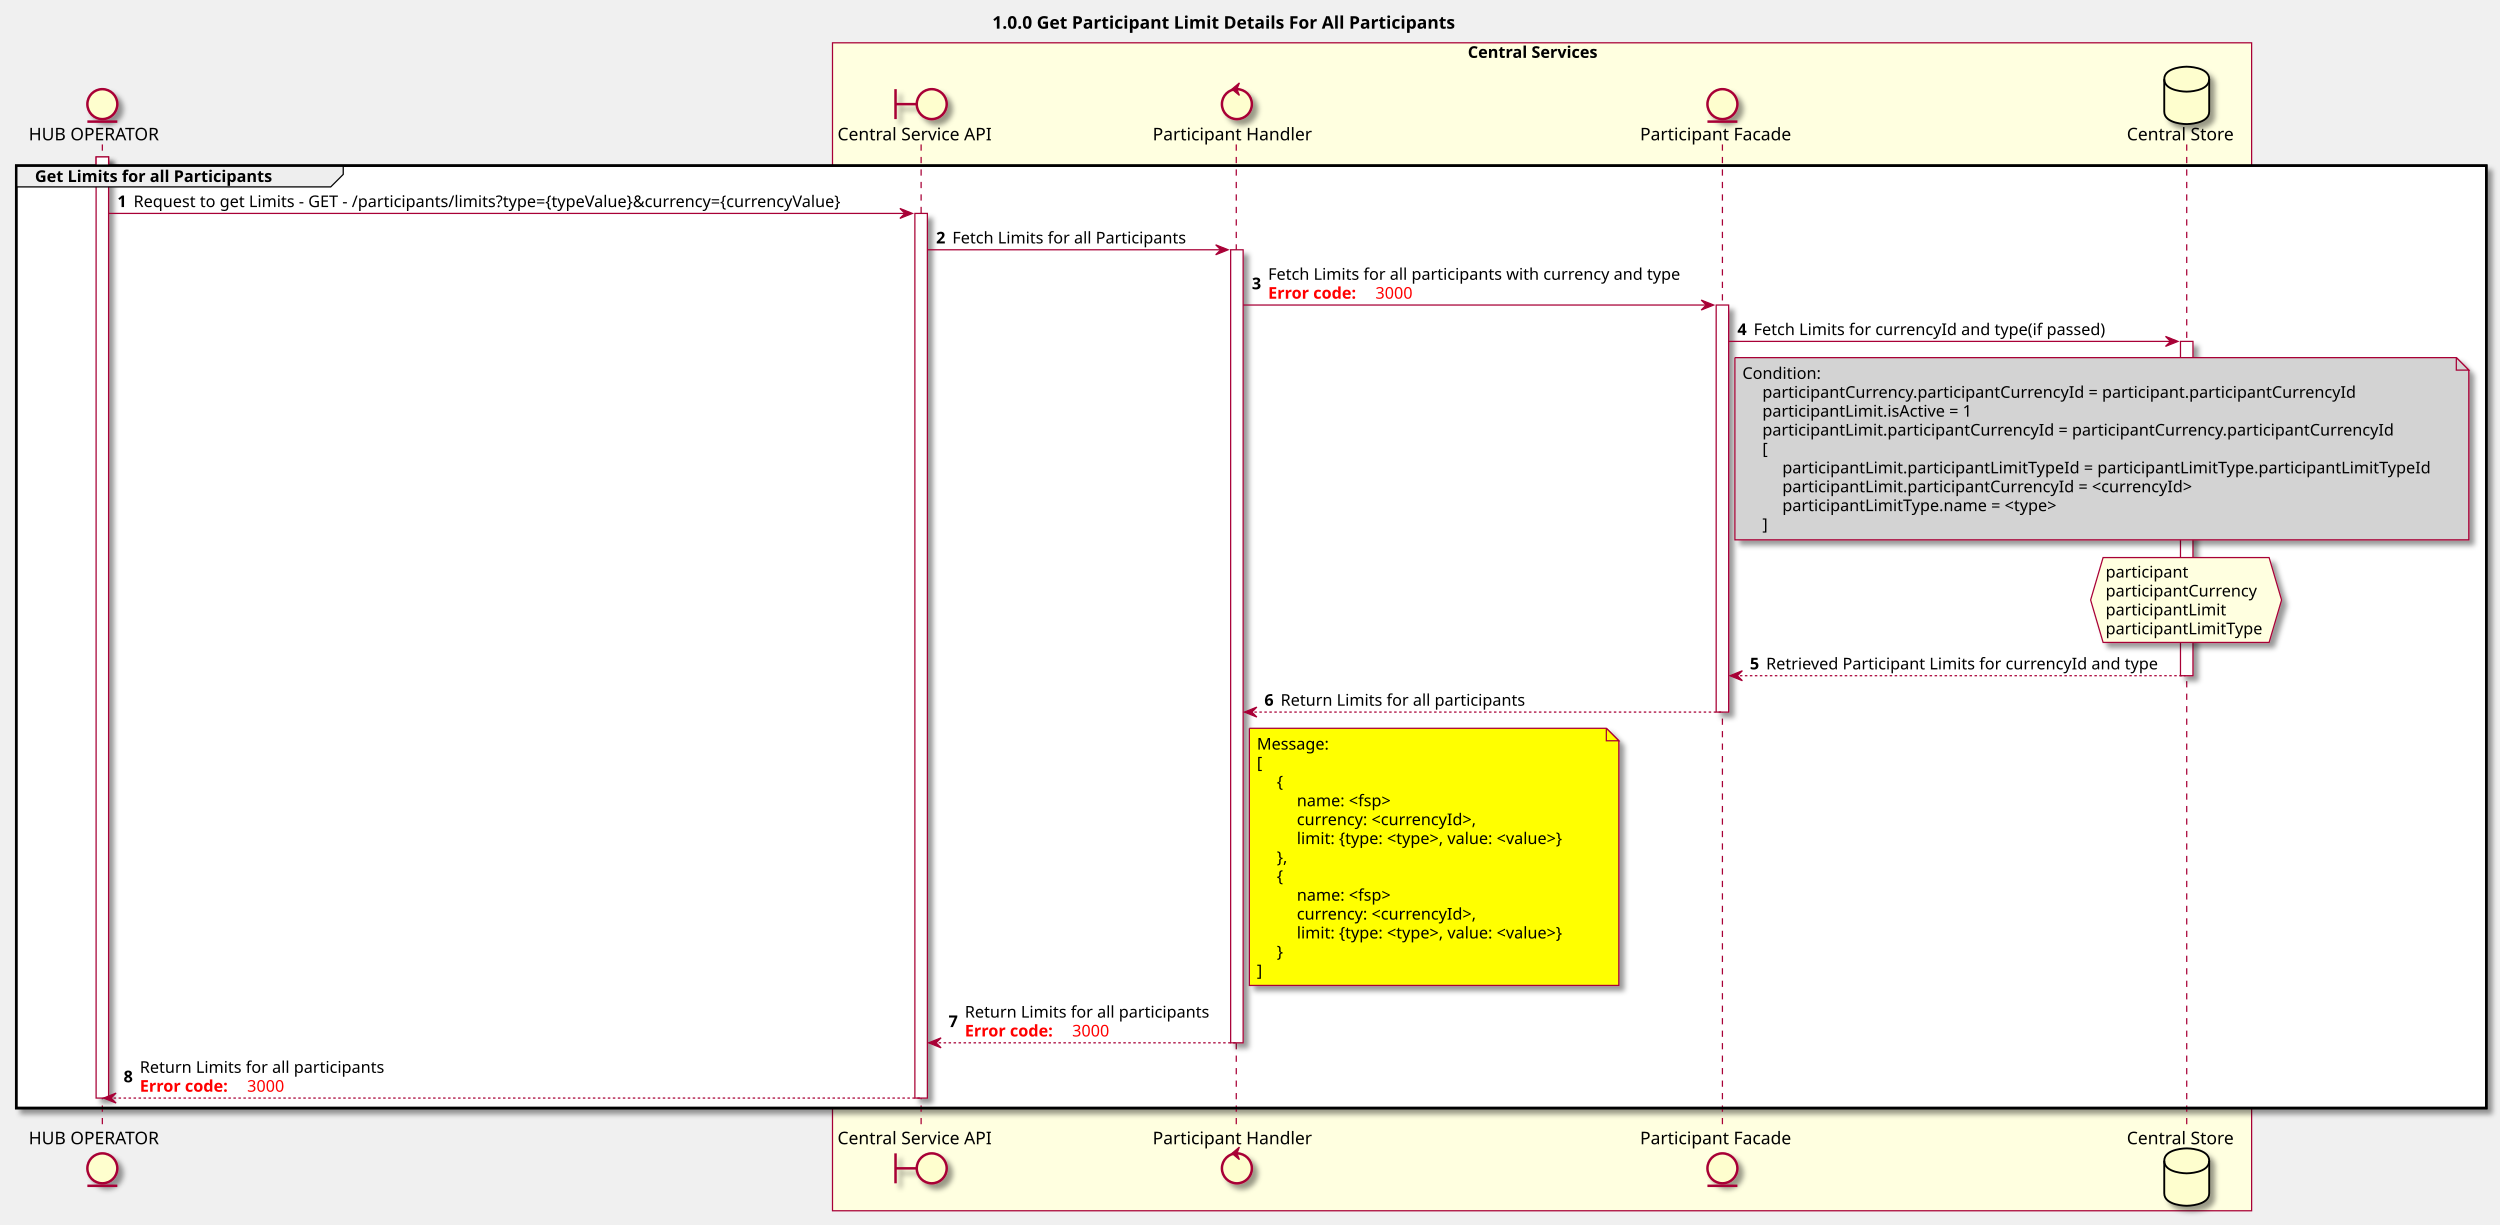
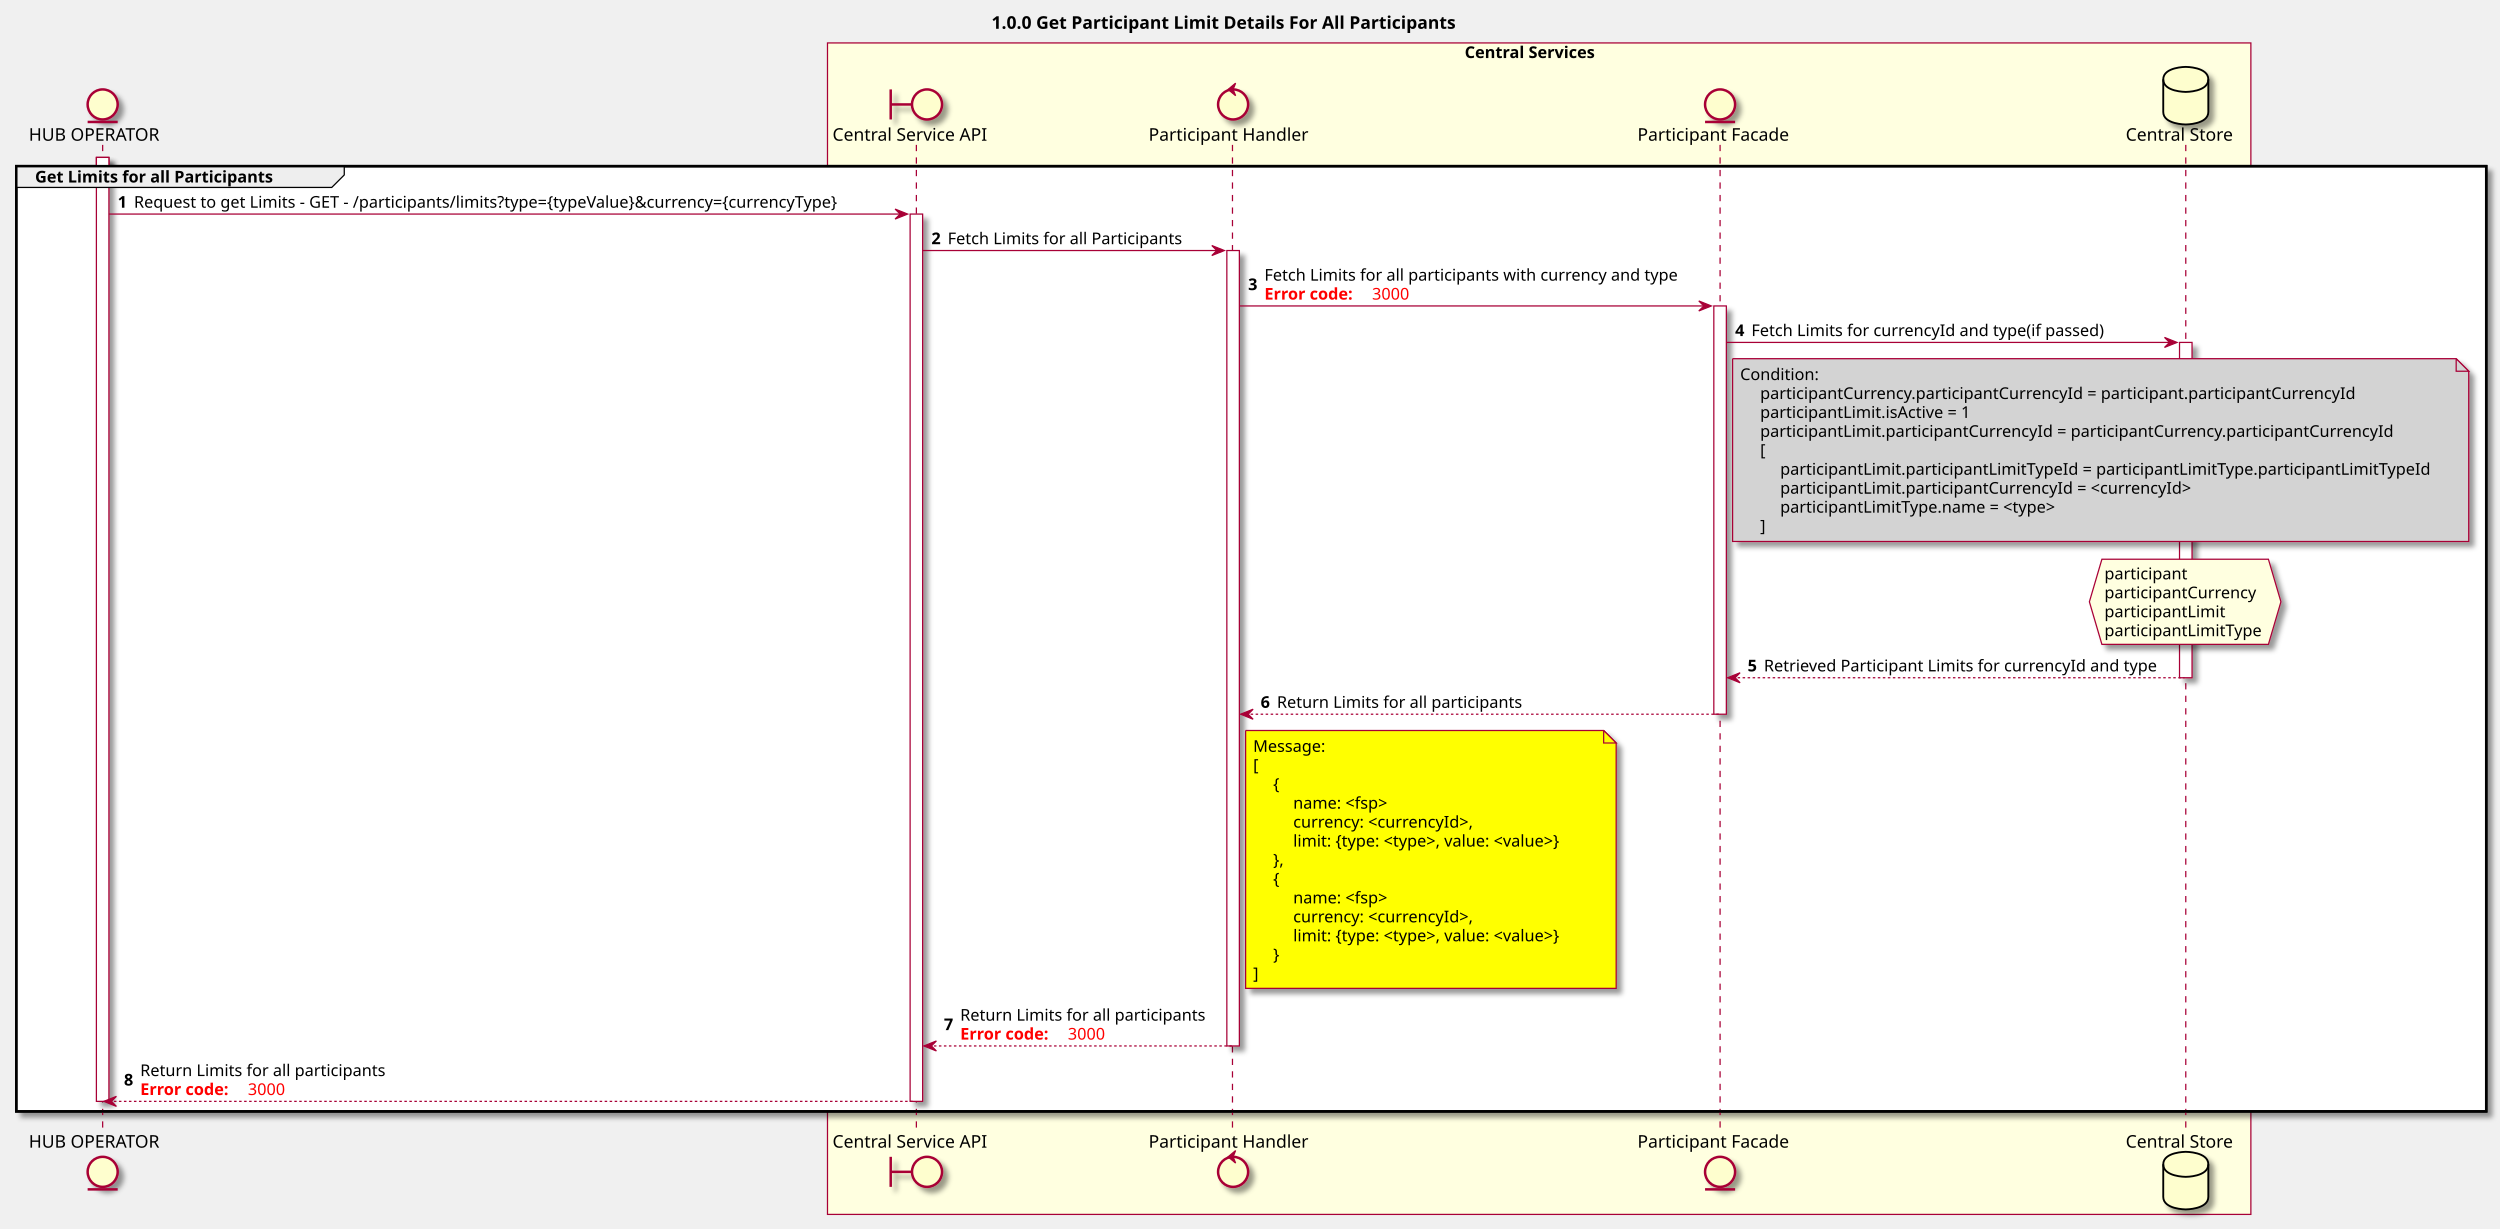
- <svg xmlns="http://www.w3.org/2000/svg" contentScriptType="application/ecmascript" contentStyleType="text/css" height="981px" preserveAspectRatio="none" style="width:2003px;height:981px;" version="1.1" viewBox="0 0 2003 981" width="2003px" zoomAndPan="magnify">
+ <svg xmlns="http://www.w3.org/2000/svg" contentScriptType="application/ecmascript" contentStyleType="text/css" height="981px" preserveAspectRatio="none" style="width:1997px;height:981px;" version="1.1" viewBox="0 0 1997 981" width="1997px" zoomAndPan="magnify">
  <defs>
-     <filter height="300%" id="f1rb1n4b09xz6w" width="300%" x="-1" y="-1">
+     <filter height="300%" id="f79rqmp9hxce5" width="300%" x="-1" y="-1">
      <feGaussianBlur result="blurOut" stdDeviation="2.0" />
      <feColorMatrix in="blurOut" result="blurOut2" type="matrix" values="0 0 0 0 0 0 0 0 0 0 0 0 0 0 0 0 0 0 .4 0" />
      <feOffset dx="4.0" dy="4.0" in="blurOut2" result="blurOut3" />
      <feBlend in="SourceGraphic" in2="blurOut3" mode="normal" />
    </filter>
  </defs>
  <g>
-     <text fill="#000000" font-family="sans-serif" font-size="14" font-weight="bold" lengthAdjust="spacingAndGlyphs" textLength="415" x="795" y="22.995">1.0.0 Get Participant Limit Details For All Participants</text>
-     <rect fill="#FFFFE0" height="935.773" style="stroke: #A80036; stroke-width: 1.0;" width="1137" x="667" y="34.297" />
-     <text fill="#000000" font-family="sans-serif" font-size="13" font-weight="bold" lengthAdjust="spacingAndGlyphs" textLength="119" x="1176" y="46.364">Central Services</text>
-     <rect fill="#FFFFFF" filter="url(#f1rb1n4b09xz6w)" height="754.047" style="stroke: #A80036; stroke-width: 1.0;" width="10" x="77" y="125.727" />
-     <rect fill="#FFFFFF" filter="url(#f1rb1n4b09xz6w)" height="708.781" style="stroke: #A80036; stroke-width: 1.0;" width="10" x="733" y="170.992" />
-     <rect fill="#FFFFFF" filter="url(#f1rb1n4b09xz6w)" height="635.383" style="stroke: #A80036; stroke-width: 1.0;" width="10" x="986" y="200.125" />
-     <rect fill="#FFFFFF" filter="url(#f1rb1n4b09xz6w)" height="326.125" style="stroke: #A80036; stroke-width: 1.0;" width="10" x="1375" y="244.391" />
-     <rect fill="#FFFFFF" filter="url(#f1rb1n4b09xz6w)" height="267.859" style="stroke: #A80036; stroke-width: 1.0;" width="10" x="1747" y="273.523" />
-     <rect fill="#FFFFFF" filter="url(#f1rb1n4b09xz6w)" height="755.047" style="stroke: #000000; stroke-width: 2.0;" width="1979" x="13" y="132.727" />
+     <text fill="#000000" font-family="sans-serif" font-size="14" font-weight="bold" lengthAdjust="spacingAndGlyphs" textLength="415" x="792" y="22.995">1.0.0 Get Participant Limit Details For All Participants</text>
+     <rect fill="#FFFFE0" height="935.773" style="stroke: #A80036; stroke-width: 1.0;" width="1137" x="661" y="34.297" />
+     <text fill="#000000" font-family="sans-serif" font-size="13" font-weight="bold" lengthAdjust="spacingAndGlyphs" textLength="119" x="1170" y="46.364">Central Services</text>
+     <rect fill="#FFFFFF" filter="url(#f79rqmp9hxce5)" height="754.047" style="stroke: #A80036; stroke-width: 1.0;" width="10" x="77" y="125.727" />
+     <rect fill="#FFFFFF" filter="url(#f79rqmp9hxce5)" height="708.781" style="stroke: #A80036; stroke-width: 1.0;" width="10" x="727" y="170.992" />
+     <rect fill="#FFFFFF" filter="url(#f79rqmp9hxce5)" height="635.383" style="stroke: #A80036; stroke-width: 1.0;" width="10" x="980" y="200.125" />
+     <rect fill="#FFFFFF" filter="url(#f79rqmp9hxce5)" height="326.125" style="stroke: #A80036; stroke-width: 1.0;" width="10" x="1369" y="244.391" />
+     <rect fill="#FFFFFF" filter="url(#f79rqmp9hxce5)" height="267.859" style="stroke: #A80036; stroke-width: 1.0;" width="10" x="1741" y="273.523" />
+     <rect fill="#FFFFFF" filter="url(#f79rqmp9hxce5)" height="755.047" style="stroke: #000000; stroke-width: 2.0;" width="1973" x="13" y="132.727" />
    <line style="stroke: #A80036; stroke-width: 1.0; stroke-dasharray: 5.0,5.0;" x1="82" x2="82" y1="115.727" y2="904.773" />
-     <line style="stroke: #A80036; stroke-width: 1.0; stroke-dasharray: 5.0,5.0;" x1="738" x2="738" y1="115.727" y2="904.773" />
-     <line style="stroke: #A80036; stroke-width: 1.0; stroke-dasharray: 5.0,5.0;" x1="990.5" x2="990.5" y1="115.727" y2="904.773" />
-     <line style="stroke: #A80036; stroke-width: 1.0; stroke-dasharray: 5.0,5.0;" x1="1380" x2="1380" y1="115.727" y2="904.773" />
-     <line style="stroke: #A80036; stroke-width: 1.0; stroke-dasharray: 5.0,5.0;" x1="1752" x2="1752" y1="115.727" y2="904.773" />
+     <line style="stroke: #A80036; stroke-width: 1.0; stroke-dasharray: 5.0,5.0;" x1="732" x2="732" y1="115.727" y2="904.773" />
+     <line style="stroke: #A80036; stroke-width: 1.0; stroke-dasharray: 5.0,5.0;" x1="984.5" x2="984.5" y1="115.727" y2="904.773" />
+     <line style="stroke: #A80036; stroke-width: 1.0; stroke-dasharray: 5.0,5.0;" x1="1374" x2="1374" y1="115.727" y2="904.773" />
+     <line style="stroke: #A80036; stroke-width: 1.0; stroke-dasharray: 5.0,5.0;" x1="1746" x2="1746" y1="115.727" y2="904.773" />
    <text fill="#000000" font-family="sans-serif" font-size="14" lengthAdjust="spacingAndGlyphs" textLength="112" x="23" y="112.425">HUB OPERATOR</text>
-     <ellipse cx="82" cy="83.43" fill="#FEFECE" filter="url(#f1rb1n4b09xz6w)" rx="12" ry="12" style="stroke: #A80036; stroke-width: 2.0;" />
+     <ellipse cx="82" cy="83.43" fill="#FEFECE" filter="url(#f79rqmp9hxce5)" rx="12" ry="12" style="stroke: #A80036; stroke-width: 2.0;" />
    <line style="stroke: #A80036; stroke-width: 2.0;" x1="70" x2="94" y1="97.43" y2="97.43" />
    <text fill="#000000" font-family="sans-serif" font-size="14" lengthAdjust="spacingAndGlyphs" textLength="112" x="23" y="916.769">HUB OPERATOR</text>
-     <ellipse cx="82" cy="936.07" fill="#FEFECE" filter="url(#f1rb1n4b09xz6w)" rx="12" ry="12" style="stroke: #A80036; stroke-width: 2.0;" />
+     <ellipse cx="82" cy="936.07" fill="#FEFECE" filter="url(#f79rqmp9hxce5)" rx="12" ry="12" style="stroke: #A80036; stroke-width: 2.0;" />
    <line style="stroke: #A80036; stroke-width: 2.0;" x1="70" x2="94" y1="950.07" y2="950.07" />
-     <text fill="#000000" font-family="sans-serif" font-size="14" lengthAdjust="spacingAndGlyphs" textLength="128" x="671" y="112.425">Central Service API</text>
-     <path d="M717.5,71.43 L717.5,95.43 M717.5,83.43 L734.5,83.43 " fill="none" filter="url(#f1rb1n4b09xz6w)" style="stroke: #A80036; stroke-width: 2.0;" />
-     <ellipse cx="746.5" cy="83.43" fill="#FEFECE" filter="url(#f1rb1n4b09xz6w)" rx="12" ry="12" style="stroke: #A80036; stroke-width: 2.0;" />
-     <text fill="#000000" font-family="sans-serif" font-size="14" lengthAdjust="spacingAndGlyphs" textLength="128" x="671" y="916.769">Central Service API</text>
-     <path d="M717.5,924.07 L717.5,948.07 M717.5,936.07 L734.5,936.07 " fill="none" filter="url(#f1rb1n4b09xz6w)" style="stroke: #A80036; stroke-width: 2.0;" />
-     <ellipse cx="746.5" cy="936.07" fill="#FEFECE" filter="url(#f1rb1n4b09xz6w)" rx="12" ry="12" style="stroke: #A80036; stroke-width: 2.0;" />
-     <text fill="#000000" font-family="sans-serif" font-size="14" lengthAdjust="spacingAndGlyphs" textLength="129" x="923.5" y="112.425">Participant Handler</text>
-     <ellipse cx="991" cy="83.43" fill="#FEFECE" filter="url(#f1rb1n4b09xz6w)" rx="12" ry="12" style="stroke: #A80036; stroke-width: 2.0;" />
-     <polygon fill="#A80036" points="987,71.43,993,66.43,991,71.43,993,76.43,987,71.43" style="stroke: #A80036; stroke-width: 1.0;" />
-     <text fill="#000000" font-family="sans-serif" font-size="14" lengthAdjust="spacingAndGlyphs" textLength="129" x="923.5" y="916.769">Participant Handler</text>
-     <ellipse cx="991" cy="936.07" fill="#FEFECE" filter="url(#f1rb1n4b09xz6w)" rx="12" ry="12" style="stroke: #A80036; stroke-width: 2.0;" />
-     <polygon fill="#A80036" points="987,924.07,993,919.07,991,924.07,993,929.07,987,924.07" style="stroke: #A80036; stroke-width: 1.0;" />
-     <text fill="#000000" font-family="sans-serif" font-size="14" lengthAdjust="spacingAndGlyphs" textLength="126" x="1314" y="112.425">Participant Facade</text>
-     <ellipse cx="1380" cy="83.43" fill="#FEFECE" filter="url(#f1rb1n4b09xz6w)" rx="12" ry="12" style="stroke: #A80036; stroke-width: 2.0;" />
-     <line style="stroke: #A80036; stroke-width: 2.0;" x1="1368" x2="1392" y1="97.43" y2="97.43" />
-     <text fill="#000000" font-family="sans-serif" font-size="14" lengthAdjust="spacingAndGlyphs" textLength="126" x="1314" y="916.769">Participant Facade</text>
-     <ellipse cx="1380" cy="936.07" fill="#FEFECE" filter="url(#f1rb1n4b09xz6w)" rx="12" ry="12" style="stroke: #A80036; stroke-width: 2.0;" />
-     <line style="stroke: #A80036; stroke-width: 2.0;" x1="1368" x2="1392" y1="950.07" y2="950.07" />
-     <text fill="#000000" font-family="sans-serif" font-size="14" lengthAdjust="spacingAndGlyphs" textLength="90" x="1704" y="112.425">Central Store</text>
-     <path d="M1734,63.43 C1734,53.43 1752,53.43 1752,53.43 C1752,53.43 1770,53.43 1770,63.43 L1770,89.43 C1770,99.43 1752,99.43 1752,99.43 C1752,99.43 1734,99.43 1734,89.43 L1734,63.43 " fill="#FEFECE" filter="url(#f1rb1n4b09xz6w)" style="stroke: #000000; stroke-width: 1.5;" />
-     <path d="M1734,63.43 C1734,73.43 1752,73.43 1752,73.43 C1752,73.43 1770,73.43 1770,63.43 " fill="none" style="stroke: #000000; stroke-width: 1.5;" />
-     <text fill="#000000" font-family="sans-serif" font-size="14" lengthAdjust="spacingAndGlyphs" textLength="90" x="1704" y="916.769">Central Store</text>
-     <path d="M1734,930.07 C1734,920.07 1752,920.07 1752,920.07 C1752,920.07 1770,920.07 1770,930.07 L1770,956.07 C1770,966.07 1752,966.07 1752,966.07 C1752,966.07 1734,966.07 1734,956.07 L1734,930.07 " fill="#FEFECE" filter="url(#f1rb1n4b09xz6w)" style="stroke: #000000; stroke-width: 1.5;" />
-     <path d="M1734,930.07 C1734,940.07 1752,940.07 1752,940.07 C1752,940.07 1770,940.07 1770,930.07 " fill="none" style="stroke: #000000; stroke-width: 1.5;" />
-     <rect fill="#FFFFFF" filter="url(#f1rb1n4b09xz6w)" height="754.047" style="stroke: #A80036; stroke-width: 1.0;" width="10" x="77" y="125.727" />
-     <rect fill="#FFFFFF" filter="url(#f1rb1n4b09xz6w)" height="708.781" style="stroke: #A80036; stroke-width: 1.0;" width="10" x="733" y="170.992" />
-     <rect fill="#FFFFFF" filter="url(#f1rb1n4b09xz6w)" height="635.383" style="stroke: #A80036; stroke-width: 1.0;" width="10" x="986" y="200.125" />
-     <rect fill="#FFFFFF" filter="url(#f1rb1n4b09xz6w)" height="326.125" style="stroke: #A80036; stroke-width: 1.0;" width="10" x="1375" y="244.391" />
-     <rect fill="#FFFFFF" filter="url(#f1rb1n4b09xz6w)" height="267.859" style="stroke: #A80036; stroke-width: 1.0;" width="10" x="1747" y="273.523" />
+     <text fill="#000000" font-family="sans-serif" font-size="14" lengthAdjust="spacingAndGlyphs" textLength="128" x="665" y="112.425">Central Service API</text>
+     <path d="M711.5,71.43 L711.5,95.43 M711.5,83.43 L728.5,83.43 " fill="none" filter="url(#f79rqmp9hxce5)" style="stroke: #A80036; stroke-width: 2.0;" />
+     <ellipse cx="740.5" cy="83.43" fill="#FEFECE" filter="url(#f79rqmp9hxce5)" rx="12" ry="12" style="stroke: #A80036; stroke-width: 2.0;" />
+     <text fill="#000000" font-family="sans-serif" font-size="14" lengthAdjust="spacingAndGlyphs" textLength="128" x="665" y="916.769">Central Service API</text>
+     <path d="M711.5,924.07 L711.5,948.07 M711.5,936.07 L728.5,936.07 " fill="none" filter="url(#f79rqmp9hxce5)" style="stroke: #A80036; stroke-width: 2.0;" />
+     <ellipse cx="740.5" cy="936.07" fill="#FEFECE" filter="url(#f79rqmp9hxce5)" rx="12" ry="12" style="stroke: #A80036; stroke-width: 2.0;" />
+     <text fill="#000000" font-family="sans-serif" font-size="14" lengthAdjust="spacingAndGlyphs" textLength="129" x="917.5" y="112.425">Participant Handler</text>
+     <ellipse cx="985" cy="83.43" fill="#FEFECE" filter="url(#f79rqmp9hxce5)" rx="12" ry="12" style="stroke: #A80036; stroke-width: 2.0;" />
+     <polygon fill="#A80036" points="981,71.43,987,66.43,985,71.43,987,76.43,981,71.43" style="stroke: #A80036; stroke-width: 1.0;" />
+     <text fill="#000000" font-family="sans-serif" font-size="14" lengthAdjust="spacingAndGlyphs" textLength="129" x="917.5" y="916.769">Participant Handler</text>
+     <ellipse cx="985" cy="936.07" fill="#FEFECE" filter="url(#f79rqmp9hxce5)" rx="12" ry="12" style="stroke: #A80036; stroke-width: 2.0;" />
+     <polygon fill="#A80036" points="981,924.07,987,919.07,985,924.07,987,929.07,981,924.07" style="stroke: #A80036; stroke-width: 1.0;" />
+     <text fill="#000000" font-family="sans-serif" font-size="14" lengthAdjust="spacingAndGlyphs" textLength="126" x="1308" y="112.425">Participant Facade</text>
+     <ellipse cx="1374" cy="83.43" fill="#FEFECE" filter="url(#f79rqmp9hxce5)" rx="12" ry="12" style="stroke: #A80036; stroke-width: 2.0;" />
+     <line style="stroke: #A80036; stroke-width: 2.0;" x1="1362" x2="1386" y1="97.43" y2="97.43" />
+     <text fill="#000000" font-family="sans-serif" font-size="14" lengthAdjust="spacingAndGlyphs" textLength="126" x="1308" y="916.769">Participant Facade</text>
+     <ellipse cx="1374" cy="936.07" fill="#FEFECE" filter="url(#f79rqmp9hxce5)" rx="12" ry="12" style="stroke: #A80036; stroke-width: 2.0;" />
+     <line style="stroke: #A80036; stroke-width: 2.0;" x1="1362" x2="1386" y1="950.07" y2="950.07" />
+     <text fill="#000000" font-family="sans-serif" font-size="14" lengthAdjust="spacingAndGlyphs" textLength="90" x="1698" y="112.425">Central Store</text>
+     <path d="M1728,63.43 C1728,53.43 1746,53.43 1746,53.43 C1746,53.43 1764,53.43 1764,63.43 L1764,89.43 C1764,99.43 1746,99.43 1746,99.43 C1746,99.43 1728,99.43 1728,89.43 L1728,63.43 " fill="#FEFECE" filter="url(#f79rqmp9hxce5)" style="stroke: #000000; stroke-width: 1.5;" />
+     <path d="M1728,63.43 C1728,73.43 1746,73.43 1746,73.43 C1746,73.43 1764,73.43 1764,63.43 " fill="none" style="stroke: #000000; stroke-width: 1.5;" />
+     <text fill="#000000" font-family="sans-serif" font-size="14" lengthAdjust="spacingAndGlyphs" textLength="90" x="1698" y="916.769">Central Store</text>
+     <path d="M1728,930.07 C1728,920.07 1746,920.07 1746,920.07 C1746,920.07 1764,920.07 1764,930.07 L1764,956.07 C1764,966.07 1746,966.07 1746,966.07 C1746,966.07 1728,966.07 1728,956.07 L1728,930.07 " fill="#FEFECE" filter="url(#f79rqmp9hxce5)" style="stroke: #000000; stroke-width: 1.5;" />
+     <path d="M1728,930.07 C1728,940.07 1746,940.07 1746,940.07 C1746,940.07 1764,940.07 1764,930.07 " fill="none" style="stroke: #000000; stroke-width: 1.5;" />
+     <rect fill="#FFFFFF" filter="url(#f79rqmp9hxce5)" height="754.047" style="stroke: #A80036; stroke-width: 1.0;" width="10" x="77" y="125.727" />
+     <rect fill="#FFFFFF" filter="url(#f79rqmp9hxce5)" height="708.781" style="stroke: #A80036; stroke-width: 1.0;" width="10" x="727" y="170.992" />
+     <rect fill="#FFFFFF" filter="url(#f79rqmp9hxce5)" height="635.383" style="stroke: #A80036; stroke-width: 1.0;" width="10" x="980" y="200.125" />
+     <rect fill="#FFFFFF" filter="url(#f79rqmp9hxce5)" height="326.125" style="stroke: #A80036; stroke-width: 1.0;" width="10" x="1369" y="244.391" />
+     <rect fill="#FFFFFF" filter="url(#f79rqmp9hxce5)" height="267.859" style="stroke: #A80036; stroke-width: 1.0;" width="10" x="1741" y="273.523" />
    <path d="M13,132.727 L275,132.727 L275,139.727 L265,149.727 L13,149.727 L13,132.727 " fill="#EEEEEE" style="stroke: #000000; stroke-width: 1.0;" />
-     <rect fill="none" height="755.047" style="stroke: #000000; stroke-width: 2.0;" width="1979" x="13" y="132.727" />
+     <rect fill="none" height="755.047" style="stroke: #000000; stroke-width: 2.0;" width="1973" x="13" y="132.727" />
    <text fill="#000000" font-family="sans-serif" font-size="13" font-weight="bold" lengthAdjust="spacingAndGlyphs" textLength="217" x="28" y="145.793">Get Limits for all Participants</text>
-     <polygon fill="#A80036" points="721,166.992,731,170.992,721,174.992,725,170.992" style="stroke: #A80036; stroke-width: 1.0;" />
-     <line style="stroke: #A80036; stroke-width: 1.0;" x1="87" x2="727" y1="170.992" y2="170.992" />
+     <polygon fill="#A80036" points="715,166.992,725,170.992,715,174.992,719,170.992" style="stroke: #A80036; stroke-width: 1.0;" />
+     <line style="stroke: #A80036; stroke-width: 1.0;" x1="87" x2="721" y1="170.992" y2="170.992" />
    <text fill="#000000" font-family="sans-serif" font-size="13" font-weight="bold" lengthAdjust="spacingAndGlyphs" textLength="9" x="94" y="165.926">1</text>
-     <text fill="#000000" font-family="sans-serif" font-size="13" lengthAdjust="spacingAndGlyphs" textLength="614" x="107" y="165.926">Request to get Limits - GET - /participants/limits?type={typeValue}&amp;currency={currencyValue}</text>
-     <polygon fill="#A80036" points="974,196.125,984,200.125,974,204.125,978,200.125" style="stroke: #A80036; stroke-width: 1.0;" />
-     <line style="stroke: #A80036; stroke-width: 1.0;" x1="743" x2="980" y1="200.125" y2="200.125" />
-     <text fill="#000000" font-family="sans-serif" font-size="13" font-weight="bold" lengthAdjust="spacingAndGlyphs" textLength="9" x="750" y="195.059">2</text>
-     <text fill="#000000" font-family="sans-serif" font-size="13" lengthAdjust="spacingAndGlyphs" textLength="195" x="763" y="195.059">Fetch Limits for all Participants</text>
-     <polygon fill="#A80036" points="1363,240.391,1373,244.391,1363,248.391,1367,244.391" style="stroke: #A80036; stroke-width: 1.0;" />
-     <line style="stroke: #A80036; stroke-width: 1.0;" x1="996" x2="1369" y1="244.391" y2="244.391" />
-     <text fill="#000000" font-family="sans-serif" font-size="13" font-weight="bold" lengthAdjust="spacingAndGlyphs" textLength="9" x="1003" y="231.758">3</text>
-     <text fill="#000000" font-family="sans-serif" font-size="13" lengthAdjust="spacingAndGlyphs" textLength="343" x="1016" y="224.192">Fetch Limits for all participants with currency and type</text>
-     <text fill="#FF0000" font-family="sans-serif" font-size="13" font-weight="bold" lengthAdjust="spacingAndGlyphs" textLength="82" x="1016" y="239.325">Error code:</text>
-     <text fill="#FF0000" font-family="sans-serif" font-size="13" lengthAdjust="spacingAndGlyphs" textLength="32" x="1102" y="239.325">3000</text>
-     <polygon fill="#A80036" points="1735,269.523,1745,273.523,1735,277.523,1739,273.523" style="stroke: #A80036; stroke-width: 1.0;" />
-     <line style="stroke: #A80036; stroke-width: 1.0;" x1="1385" x2="1741" y1="273.523" y2="273.523" />
-     <text fill="#000000" font-family="sans-serif" font-size="13" font-weight="bold" lengthAdjust="spacingAndGlyphs" textLength="9" x="1392" y="268.457">4</text>
-     <text fill="#000000" font-family="sans-serif" font-size="13" lengthAdjust="spacingAndGlyphs" textLength="299" x="1405" y="268.457">Fetch Limits  for currencyId and type(if passed)</text>
-     <path d="M1390,286.523 L1390,432.523 L1978,432.523 L1978,296.523 L1968,286.523 L1390,286.523 " fill="#D3D3D3" filter="url(#f1rb1n4b09xz6w)" style="stroke: #A80036; stroke-width: 1.0;" />
-     <path d="M1968,286.523 L1968,296.523 L1978,296.523 L1968,286.523 " fill="#D3D3D3" style="stroke: #A80036; stroke-width: 1.0;" />
-     <text fill="#000000" font-family="sans-serif" font-size="13" lengthAdjust="spacingAndGlyphs" textLength="64" x="1396" y="303.59">Condition:</text>
-     <text fill="#000000" font-family="sans-serif" font-size="13" lengthAdjust="spacingAndGlyphs" textLength="492" x="1412" y="318.723">participantCurrency.participantCurrencyId = participant.participantCurrencyId</text>
-     <text fill="#000000" font-family="sans-serif" font-size="13" lengthAdjust="spacingAndGlyphs" textLength="179" x="1412" y="333.856">participantLimit.isActive = 1</text>
-     <text fill="#000000" font-family="sans-serif" font-size="13" lengthAdjust="spacingAndGlyphs" textLength="523" x="1412" y="348.989">participantLimit.participantCurrencyId = participantCurrency.participantCurrencyId</text>
-     <text fill="#000000" font-family="sans-serif" font-size="13" lengthAdjust="spacingAndGlyphs" textLength="5" x="1412" y="364.122">[</text>
-     <text fill="#000000" font-family="sans-serif" font-size="13" lengthAdjust="spacingAndGlyphs" textLength="535" x="1428" y="379.254">participantLimit.participantLimitTypeId = participantLimitType.participantLimitTypeId</text>
-     <text fill="#000000" font-family="sans-serif" font-size="13" lengthAdjust="spacingAndGlyphs" textLength="346" x="1428" y="394.387">participantLimit.participantCurrencyId = &lt;currencyId&gt;</text>
-     <text fill="#000000" font-family="sans-serif" font-size="13" lengthAdjust="spacingAndGlyphs" textLength="239" x="1428" y="409.52">participantLimitType.name = &lt;type&gt;</text>
-     <text fill="#000000" font-family="sans-serif" font-size="13" lengthAdjust="spacingAndGlyphs" textLength="5" x="1412" y="424.653">]</text>
-     <polygon fill="#FFFFE0" filter="url(#f1rb1n4b09xz6w)" points="1685,446.719,1818,446.719,1828,480.719,1818,514.719,1685,514.719,1675,480.719,1685,446.719" style="stroke: #A80036; stroke-width: 1.0;" />
-     <text fill="#000000" font-family="sans-serif" font-size="13" lengthAdjust="spacingAndGlyphs" textLength="68" x="1687" y="462.786">participant</text>
-     <text fill="#000000" font-family="sans-serif" font-size="13" lengthAdjust="spacingAndGlyphs" textLength="125" x="1687" y="477.918">participantCurrency</text>
-     <text fill="#000000" font-family="sans-serif" font-size="13" lengthAdjust="spacingAndGlyphs" textLength="99" x="1687" y="493.051">participantLimit</text>
-     <text fill="#000000" font-family="sans-serif" font-size="13" lengthAdjust="spacingAndGlyphs" textLength="129" x="1687" y="508.184">participantLimitType</text>
-     <polygon fill="#A80036" points="1396,537.383,1386,541.383,1396,545.383,1392,541.383" style="stroke: #A80036; stroke-width: 1.0;" />
-     <line style="stroke: #A80036; stroke-width: 1.0; stroke-dasharray: 2.0,2.0;" x1="1390" x2="1751" y1="541.383" y2="541.383" />
-     <text fill="#000000" font-family="sans-serif" font-size="13" font-weight="bold" lengthAdjust="spacingAndGlyphs" textLength="9" x="1402" y="536.317">5</text>
-     <text fill="#000000" font-family="sans-serif" font-size="13" lengthAdjust="spacingAndGlyphs" textLength="325" x="1415" y="536.317">Retrieved Participant Limits for currencyId and type</text>
-     <polygon fill="#A80036" points="1007,566.516,997,570.516,1007,574.516,1003,570.516" style="stroke: #A80036; stroke-width: 1.0;" />
-     <line style="stroke: #A80036; stroke-width: 1.0; stroke-dasharray: 2.0,2.0;" x1="1001" x2="1379" y1="570.516" y2="570.516" />
-     <text fill="#000000" font-family="sans-serif" font-size="13" font-weight="bold" lengthAdjust="spacingAndGlyphs" textLength="9" x="1013" y="565.45">6</text>
-     <text fill="#000000" font-family="sans-serif" font-size="13" lengthAdjust="spacingAndGlyphs" textLength="202" x="1026" y="565.45">Return Limits for all participants</text>
-     <path d="M1001,583.516 L1001,789.516 L1297,789.516 L1297,593.516 L1287,583.516 L1001,583.516 " fill="#FFFF00" filter="url(#f1rb1n4b09xz6w)" style="stroke: #A80036; stroke-width: 1.0;" />
-     <path d="M1287,583.516 L1287,593.516 L1297,593.516 L1287,583.516 " fill="#FFFF00" style="stroke: #A80036; stroke-width: 1.0;" />
-     <text fill="#000000" font-family="sans-serif" font-size="13" lengthAdjust="spacingAndGlyphs" textLength="61" x="1007" y="600.582">Message:</text>
-     <text fill="#000000" font-family="sans-serif" font-size="13" lengthAdjust="spacingAndGlyphs" textLength="5" x="1007" y="615.715">[</text>
-     <text fill="#000000" font-family="sans-serif" font-size="13" lengthAdjust="spacingAndGlyphs" textLength="8" x="1023" y="630.848">{</text>
-     <text fill="#000000" font-family="sans-serif" font-size="13" lengthAdjust="spacingAndGlyphs" textLength="86" x="1039" y="645.981">name: &lt;fsp&gt;</text>
-     <text fill="#000000" font-family="sans-serif" font-size="13" lengthAdjust="spacingAndGlyphs" textLength="155" x="1039" y="661.114">currency: &lt;currencyId&gt;,</text>
-     <text fill="#000000" font-family="sans-serif" font-size="13" lengthAdjust="spacingAndGlyphs" textLength="243" x="1039" y="676.247">limit: {type: &lt;type&gt;, value: &lt;value&gt;}</text>
-     <text fill="#000000" font-family="sans-serif" font-size="13" lengthAdjust="spacingAndGlyphs" textLength="12" x="1023" y="691.379">},</text>
-     <text fill="#000000" font-family="sans-serif" font-size="13" lengthAdjust="spacingAndGlyphs" textLength="8" x="1023" y="706.512">{</text>
-     <text fill="#000000" font-family="sans-serif" font-size="13" lengthAdjust="spacingAndGlyphs" textLength="86" x="1039" y="721.645">name: &lt;fsp&gt;</text>
-     <text fill="#000000" font-family="sans-serif" font-size="13" lengthAdjust="spacingAndGlyphs" textLength="155" x="1039" y="736.778">currency: &lt;currencyId&gt;,</text>
-     <text fill="#000000" font-family="sans-serif" font-size="13" lengthAdjust="spacingAndGlyphs" textLength="243" x="1039" y="751.911">limit: {type: &lt;type&gt;, value: &lt;value&gt;}</text>
-     <text fill="#000000" font-family="sans-serif" font-size="13" lengthAdjust="spacingAndGlyphs" textLength="8" x="1023" y="767.043">}</text>
-     <text fill="#000000" font-family="sans-serif" font-size="13" lengthAdjust="spacingAndGlyphs" textLength="5" x="1007" y="782.176">]</text>
-     <polygon fill="#A80036" points="754,831.508,744,835.508,754,839.508,750,835.508" style="stroke: #A80036; stroke-width: 1.0;" />
-     <line style="stroke: #A80036; stroke-width: 1.0; stroke-dasharray: 2.0,2.0;" x1="748" x2="990" y1="835.508" y2="835.508" />
-     <text fill="#000000" font-family="sans-serif" font-size="13" font-weight="bold" lengthAdjust="spacingAndGlyphs" textLength="9" x="760" y="822.875">7</text>
-     <text fill="#000000" font-family="sans-serif" font-size="13" lengthAdjust="spacingAndGlyphs" textLength="202" x="773" y="815.309">Return Limits for all participants</text>
-     <text fill="#FF0000" font-family="sans-serif" font-size="13" font-weight="bold" lengthAdjust="spacingAndGlyphs" textLength="82" x="773" y="830.442">Error code:</text>
-     <text fill="#FF0000" font-family="sans-serif" font-size="13" lengthAdjust="spacingAndGlyphs" textLength="32" x="859" y="830.442">3000</text>
+     <text fill="#000000" font-family="sans-serif" font-size="13" lengthAdjust="spacingAndGlyphs" textLength="608" x="107" y="165.926">Request to get Limits - GET - /participants/limits?type={typeValue}&amp;currency={currencyType}</text>
+     <polygon fill="#A80036" points="968,196.125,978,200.125,968,204.125,972,200.125" style="stroke: #A80036; stroke-width: 1.0;" />
+     <line style="stroke: #A80036; stroke-width: 1.0;" x1="737" x2="974" y1="200.125" y2="200.125" />
+     <text fill="#000000" font-family="sans-serif" font-size="13" font-weight="bold" lengthAdjust="spacingAndGlyphs" textLength="9" x="744" y="195.059">2</text>
+     <text fill="#000000" font-family="sans-serif" font-size="13" lengthAdjust="spacingAndGlyphs" textLength="195" x="757" y="195.059">Fetch Limits for all Participants</text>
+     <polygon fill="#A80036" points="1357,240.391,1367,244.391,1357,248.391,1361,244.391" style="stroke: #A80036; stroke-width: 1.0;" />
+     <line style="stroke: #A80036; stroke-width: 1.0;" x1="990" x2="1363" y1="244.391" y2="244.391" />
+     <text fill="#000000" font-family="sans-serif" font-size="13" font-weight="bold" lengthAdjust="spacingAndGlyphs" textLength="9" x="997" y="231.758">3</text>
+     <text fill="#000000" font-family="sans-serif" font-size="13" lengthAdjust="spacingAndGlyphs" textLength="343" x="1010" y="224.192">Fetch Limits for all participants with currency and type</text>
+     <text fill="#FF0000" font-family="sans-serif" font-size="13" font-weight="bold" lengthAdjust="spacingAndGlyphs" textLength="82" x="1010" y="239.325">Error code:</text>
+     <text fill="#FF0000" font-family="sans-serif" font-size="13" lengthAdjust="spacingAndGlyphs" textLength="32" x="1096" y="239.325">3000</text>
+     <polygon fill="#A80036" points="1729,269.523,1739,273.523,1729,277.523,1733,273.523" style="stroke: #A80036; stroke-width: 1.0;" />
+     <line style="stroke: #A80036; stroke-width: 1.0;" x1="1379" x2="1735" y1="273.523" y2="273.523" />
+     <text fill="#000000" font-family="sans-serif" font-size="13" font-weight="bold" lengthAdjust="spacingAndGlyphs" textLength="9" x="1386" y="268.457">4</text>
+     <text fill="#000000" font-family="sans-serif" font-size="13" lengthAdjust="spacingAndGlyphs" textLength="299" x="1399" y="268.457">Fetch Limits  for currencyId and type(if passed)</text>
+     <path d="M1384,286.523 L1384,432.523 L1972,432.523 L1972,296.523 L1962,286.523 L1384,286.523 " fill="#D3D3D3" filter="url(#f79rqmp9hxce5)" style="stroke: #A80036; stroke-width: 1.0;" />
+     <path d="M1962,286.523 L1962,296.523 L1972,296.523 L1962,286.523 " fill="#D3D3D3" style="stroke: #A80036; stroke-width: 1.0;" />
+     <text fill="#000000" font-family="sans-serif" font-size="13" lengthAdjust="spacingAndGlyphs" textLength="64" x="1390" y="303.59">Condition:</text>
+     <text fill="#000000" font-family="sans-serif" font-size="13" lengthAdjust="spacingAndGlyphs" textLength="492" x="1406" y="318.723">participantCurrency.participantCurrencyId = participant.participantCurrencyId</text>
+     <text fill="#000000" font-family="sans-serif" font-size="13" lengthAdjust="spacingAndGlyphs" textLength="179" x="1406" y="333.856">participantLimit.isActive = 1</text>
+     <text fill="#000000" font-family="sans-serif" font-size="13" lengthAdjust="spacingAndGlyphs" textLength="523" x="1406" y="348.989">participantLimit.participantCurrencyId = participantCurrency.participantCurrencyId</text>
+     <text fill="#000000" font-family="sans-serif" font-size="13" lengthAdjust="spacingAndGlyphs" textLength="5" x="1406" y="364.122">[</text>
+     <text fill="#000000" font-family="sans-serif" font-size="13" lengthAdjust="spacingAndGlyphs" textLength="535" x="1422" y="379.254">participantLimit.participantLimitTypeId = participantLimitType.participantLimitTypeId</text>
+     <text fill="#000000" font-family="sans-serif" font-size="13" lengthAdjust="spacingAndGlyphs" textLength="346" x="1422" y="394.387">participantLimit.participantCurrencyId = &lt;currencyId&gt;</text>
+     <text fill="#000000" font-family="sans-serif" font-size="13" lengthAdjust="spacingAndGlyphs" textLength="239" x="1422" y="409.52">participantLimitType.name = &lt;type&gt;</text>
+     <text fill="#000000" font-family="sans-serif" font-size="13" lengthAdjust="spacingAndGlyphs" textLength="5" x="1406" y="424.653">]</text>
+     <polygon fill="#FFFFE0" filter="url(#f79rqmp9hxce5)" points="1679,446.719,1812,446.719,1822,480.719,1812,514.719,1679,514.719,1669,480.719,1679,446.719" style="stroke: #A80036; stroke-width: 1.0;" />
+     <text fill="#000000" font-family="sans-serif" font-size="13" lengthAdjust="spacingAndGlyphs" textLength="68" x="1681" y="462.786">participant</text>
+     <text fill="#000000" font-family="sans-serif" font-size="13" lengthAdjust="spacingAndGlyphs" textLength="125" x="1681" y="477.918">participantCurrency</text>
+     <text fill="#000000" font-family="sans-serif" font-size="13" lengthAdjust="spacingAndGlyphs" textLength="99" x="1681" y="493.051">participantLimit</text>
+     <text fill="#000000" font-family="sans-serif" font-size="13" lengthAdjust="spacingAndGlyphs" textLength="129" x="1681" y="508.184">participantLimitType</text>
+     <polygon fill="#A80036" points="1390,537.383,1380,541.383,1390,545.383,1386,541.383" style="stroke: #A80036; stroke-width: 1.0;" />
+     <line style="stroke: #A80036; stroke-width: 1.0; stroke-dasharray: 2.0,2.0;" x1="1384" x2="1745" y1="541.383" y2="541.383" />
+     <text fill="#000000" font-family="sans-serif" font-size="13" font-weight="bold" lengthAdjust="spacingAndGlyphs" textLength="9" x="1396" y="536.317">5</text>
+     <text fill="#000000" font-family="sans-serif" font-size="13" lengthAdjust="spacingAndGlyphs" textLength="325" x="1409" y="536.317">Retrieved Participant Limits for currencyId and type</text>
+     <polygon fill="#A80036" points="1001,566.516,991,570.516,1001,574.516,997,570.516" style="stroke: #A80036; stroke-width: 1.0;" />
+     <line style="stroke: #A80036; stroke-width: 1.0; stroke-dasharray: 2.0,2.0;" x1="995" x2="1373" y1="570.516" y2="570.516" />
+     <text fill="#000000" font-family="sans-serif" font-size="13" font-weight="bold" lengthAdjust="spacingAndGlyphs" textLength="9" x="1007" y="565.45">6</text>
+     <text fill="#000000" font-family="sans-serif" font-size="13" lengthAdjust="spacingAndGlyphs" textLength="202" x="1020" y="565.45">Return Limits for all participants</text>
+     <path d="M995,583.516 L995,789.516 L1291,789.516 L1291,593.516 L1281,583.516 L995,583.516 " fill="#FFFF00" filter="url(#f79rqmp9hxce5)" style="stroke: #A80036; stroke-width: 1.0;" />
+     <path d="M1281,583.516 L1281,593.516 L1291,593.516 L1281,583.516 " fill="#FFFF00" style="stroke: #A80036; stroke-width: 1.0;" />
+     <text fill="#000000" font-family="sans-serif" font-size="13" lengthAdjust="spacingAndGlyphs" textLength="61" x="1001" y="600.582">Message:</text>
+     <text fill="#000000" font-family="sans-serif" font-size="13" lengthAdjust="spacingAndGlyphs" textLength="5" x="1001" y="615.715">[</text>
+     <text fill="#000000" font-family="sans-serif" font-size="13" lengthAdjust="spacingAndGlyphs" textLength="8" x="1017" y="630.848">{</text>
+     <text fill="#000000" font-family="sans-serif" font-size="13" lengthAdjust="spacingAndGlyphs" textLength="86" x="1033" y="645.981">name: &lt;fsp&gt;</text>
+     <text fill="#000000" font-family="sans-serif" font-size="13" lengthAdjust="spacingAndGlyphs" textLength="155" x="1033" y="661.114">currency: &lt;currencyId&gt;,</text>
+     <text fill="#000000" font-family="sans-serif" font-size="13" lengthAdjust="spacingAndGlyphs" textLength="243" x="1033" y="676.247">limit: {type: &lt;type&gt;, value: &lt;value&gt;}</text>
+     <text fill="#000000" font-family="sans-serif" font-size="13" lengthAdjust="spacingAndGlyphs" textLength="12" x="1017" y="691.379">},</text>
+     <text fill="#000000" font-family="sans-serif" font-size="13" lengthAdjust="spacingAndGlyphs" textLength="8" x="1017" y="706.512">{</text>
+     <text fill="#000000" font-family="sans-serif" font-size="13" lengthAdjust="spacingAndGlyphs" textLength="86" x="1033" y="721.645">name: &lt;fsp&gt;</text>
+     <text fill="#000000" font-family="sans-serif" font-size="13" lengthAdjust="spacingAndGlyphs" textLength="155" x="1033" y="736.778">currency: &lt;currencyId&gt;,</text>
+     <text fill="#000000" font-family="sans-serif" font-size="13" lengthAdjust="spacingAndGlyphs" textLength="243" x="1033" y="751.911">limit: {type: &lt;type&gt;, value: &lt;value&gt;}</text>
+     <text fill="#000000" font-family="sans-serif" font-size="13" lengthAdjust="spacingAndGlyphs" textLength="8" x="1017" y="767.043">}</text>
+     <text fill="#000000" font-family="sans-serif" font-size="13" lengthAdjust="spacingAndGlyphs" textLength="5" x="1001" y="782.176">]</text>
+     <polygon fill="#A80036" points="748,831.508,738,835.508,748,839.508,744,835.508" style="stroke: #A80036; stroke-width: 1.0;" />
+     <line style="stroke: #A80036; stroke-width: 1.0; stroke-dasharray: 2.0,2.0;" x1="742" x2="984" y1="835.508" y2="835.508" />
+     <text fill="#000000" font-family="sans-serif" font-size="13" font-weight="bold" lengthAdjust="spacingAndGlyphs" textLength="9" x="754" y="822.875">7</text>
+     <text fill="#000000" font-family="sans-serif" font-size="13" lengthAdjust="spacingAndGlyphs" textLength="202" x="767" y="815.309">Return Limits for all participants</text>
+     <text fill="#FF0000" font-family="sans-serif" font-size="13" font-weight="bold" lengthAdjust="spacingAndGlyphs" textLength="82" x="767" y="830.442">Error code:</text>
+     <text fill="#FF0000" font-family="sans-serif" font-size="13" lengthAdjust="spacingAndGlyphs" textLength="32" x="853" y="830.442">3000</text>
    <polygon fill="#A80036" points="93,875.773,83,879.773,93,883.773,89,879.773" style="stroke: #A80036; stroke-width: 1.0;" />
-     <line style="stroke: #A80036; stroke-width: 1.0; stroke-dasharray: 2.0,2.0;" x1="87" x2="737" y1="879.773" y2="879.773" />
+     <line style="stroke: #A80036; stroke-width: 1.0; stroke-dasharray: 2.0,2.0;" x1="87" x2="731" y1="879.773" y2="879.773" />
    <text fill="#000000" font-family="sans-serif" font-size="13" font-weight="bold" lengthAdjust="spacingAndGlyphs" textLength="9" x="99" y="867.141">8</text>
    <text fill="#000000" font-family="sans-serif" font-size="13" lengthAdjust="spacingAndGlyphs" textLength="202" x="112" y="859.575">Return Limits for all participants</text>
    <text fill="#FF0000" font-family="sans-serif" font-size="13" font-weight="bold" lengthAdjust="spacingAndGlyphs" textLength="82" x="112" y="874.707">Error code:</text>
    <text fill="#FF0000" font-family="sans-serif" font-size="13" lengthAdjust="spacingAndGlyphs" textLength="32" x="198" y="874.707">3000</text>
  </g>
</svg>
